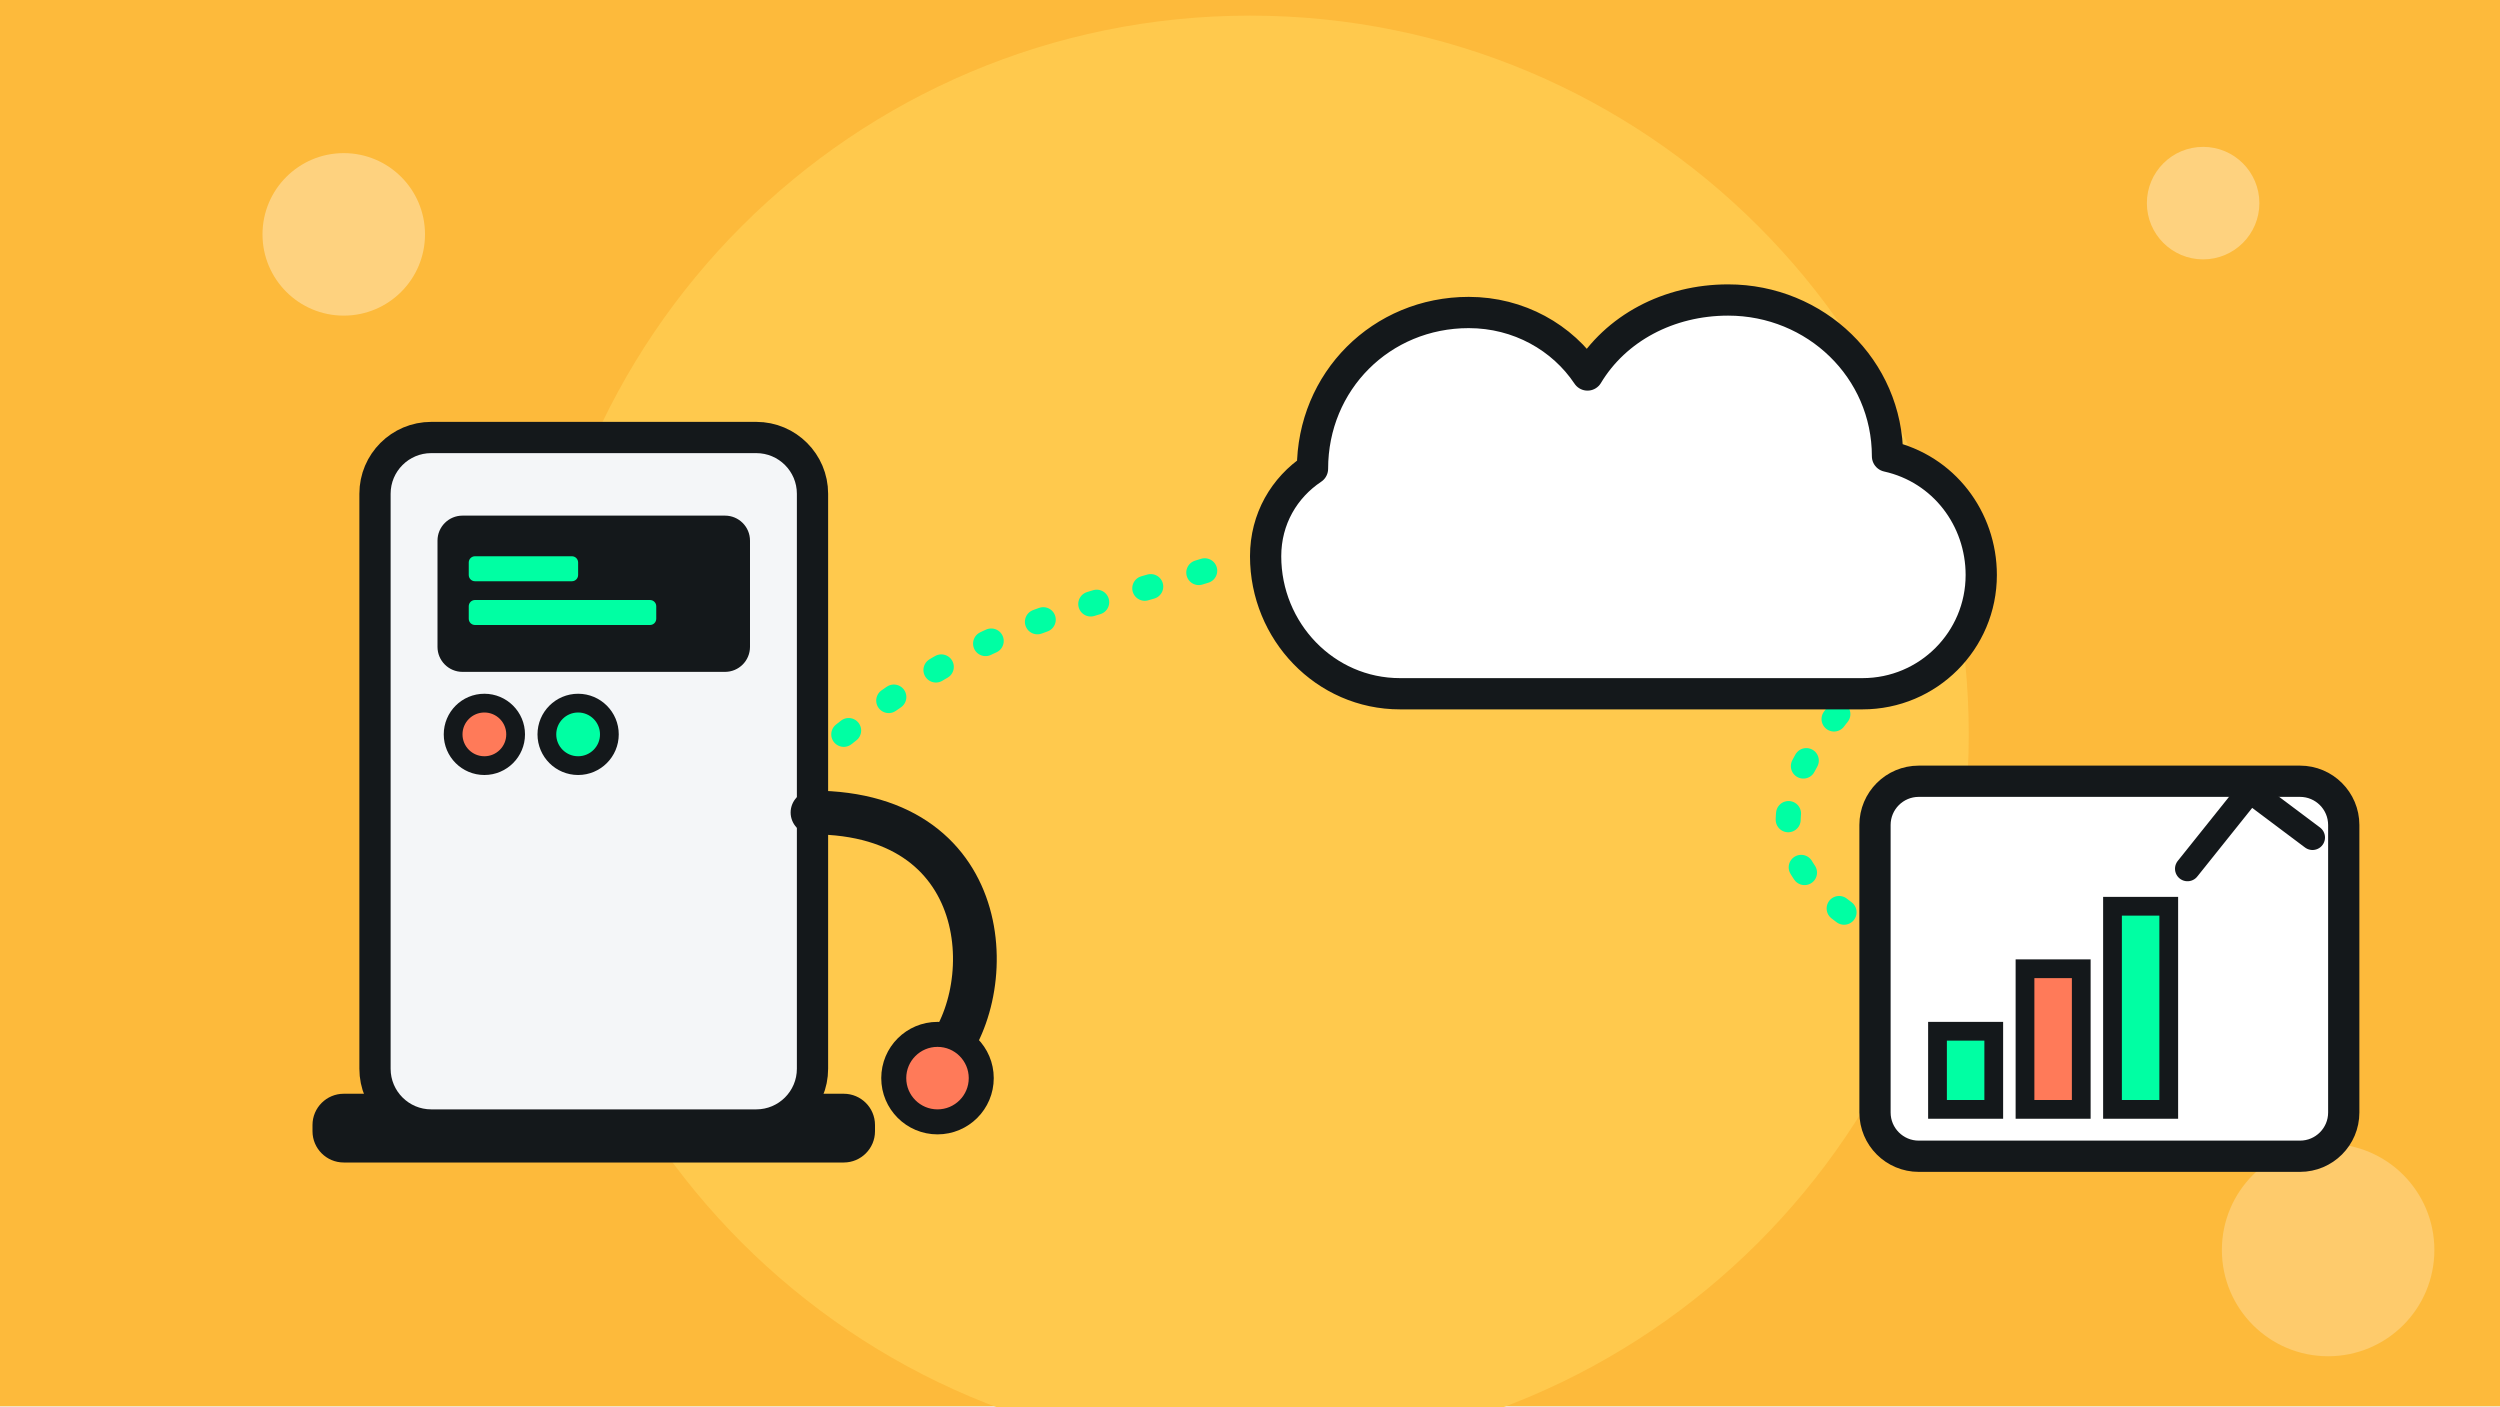
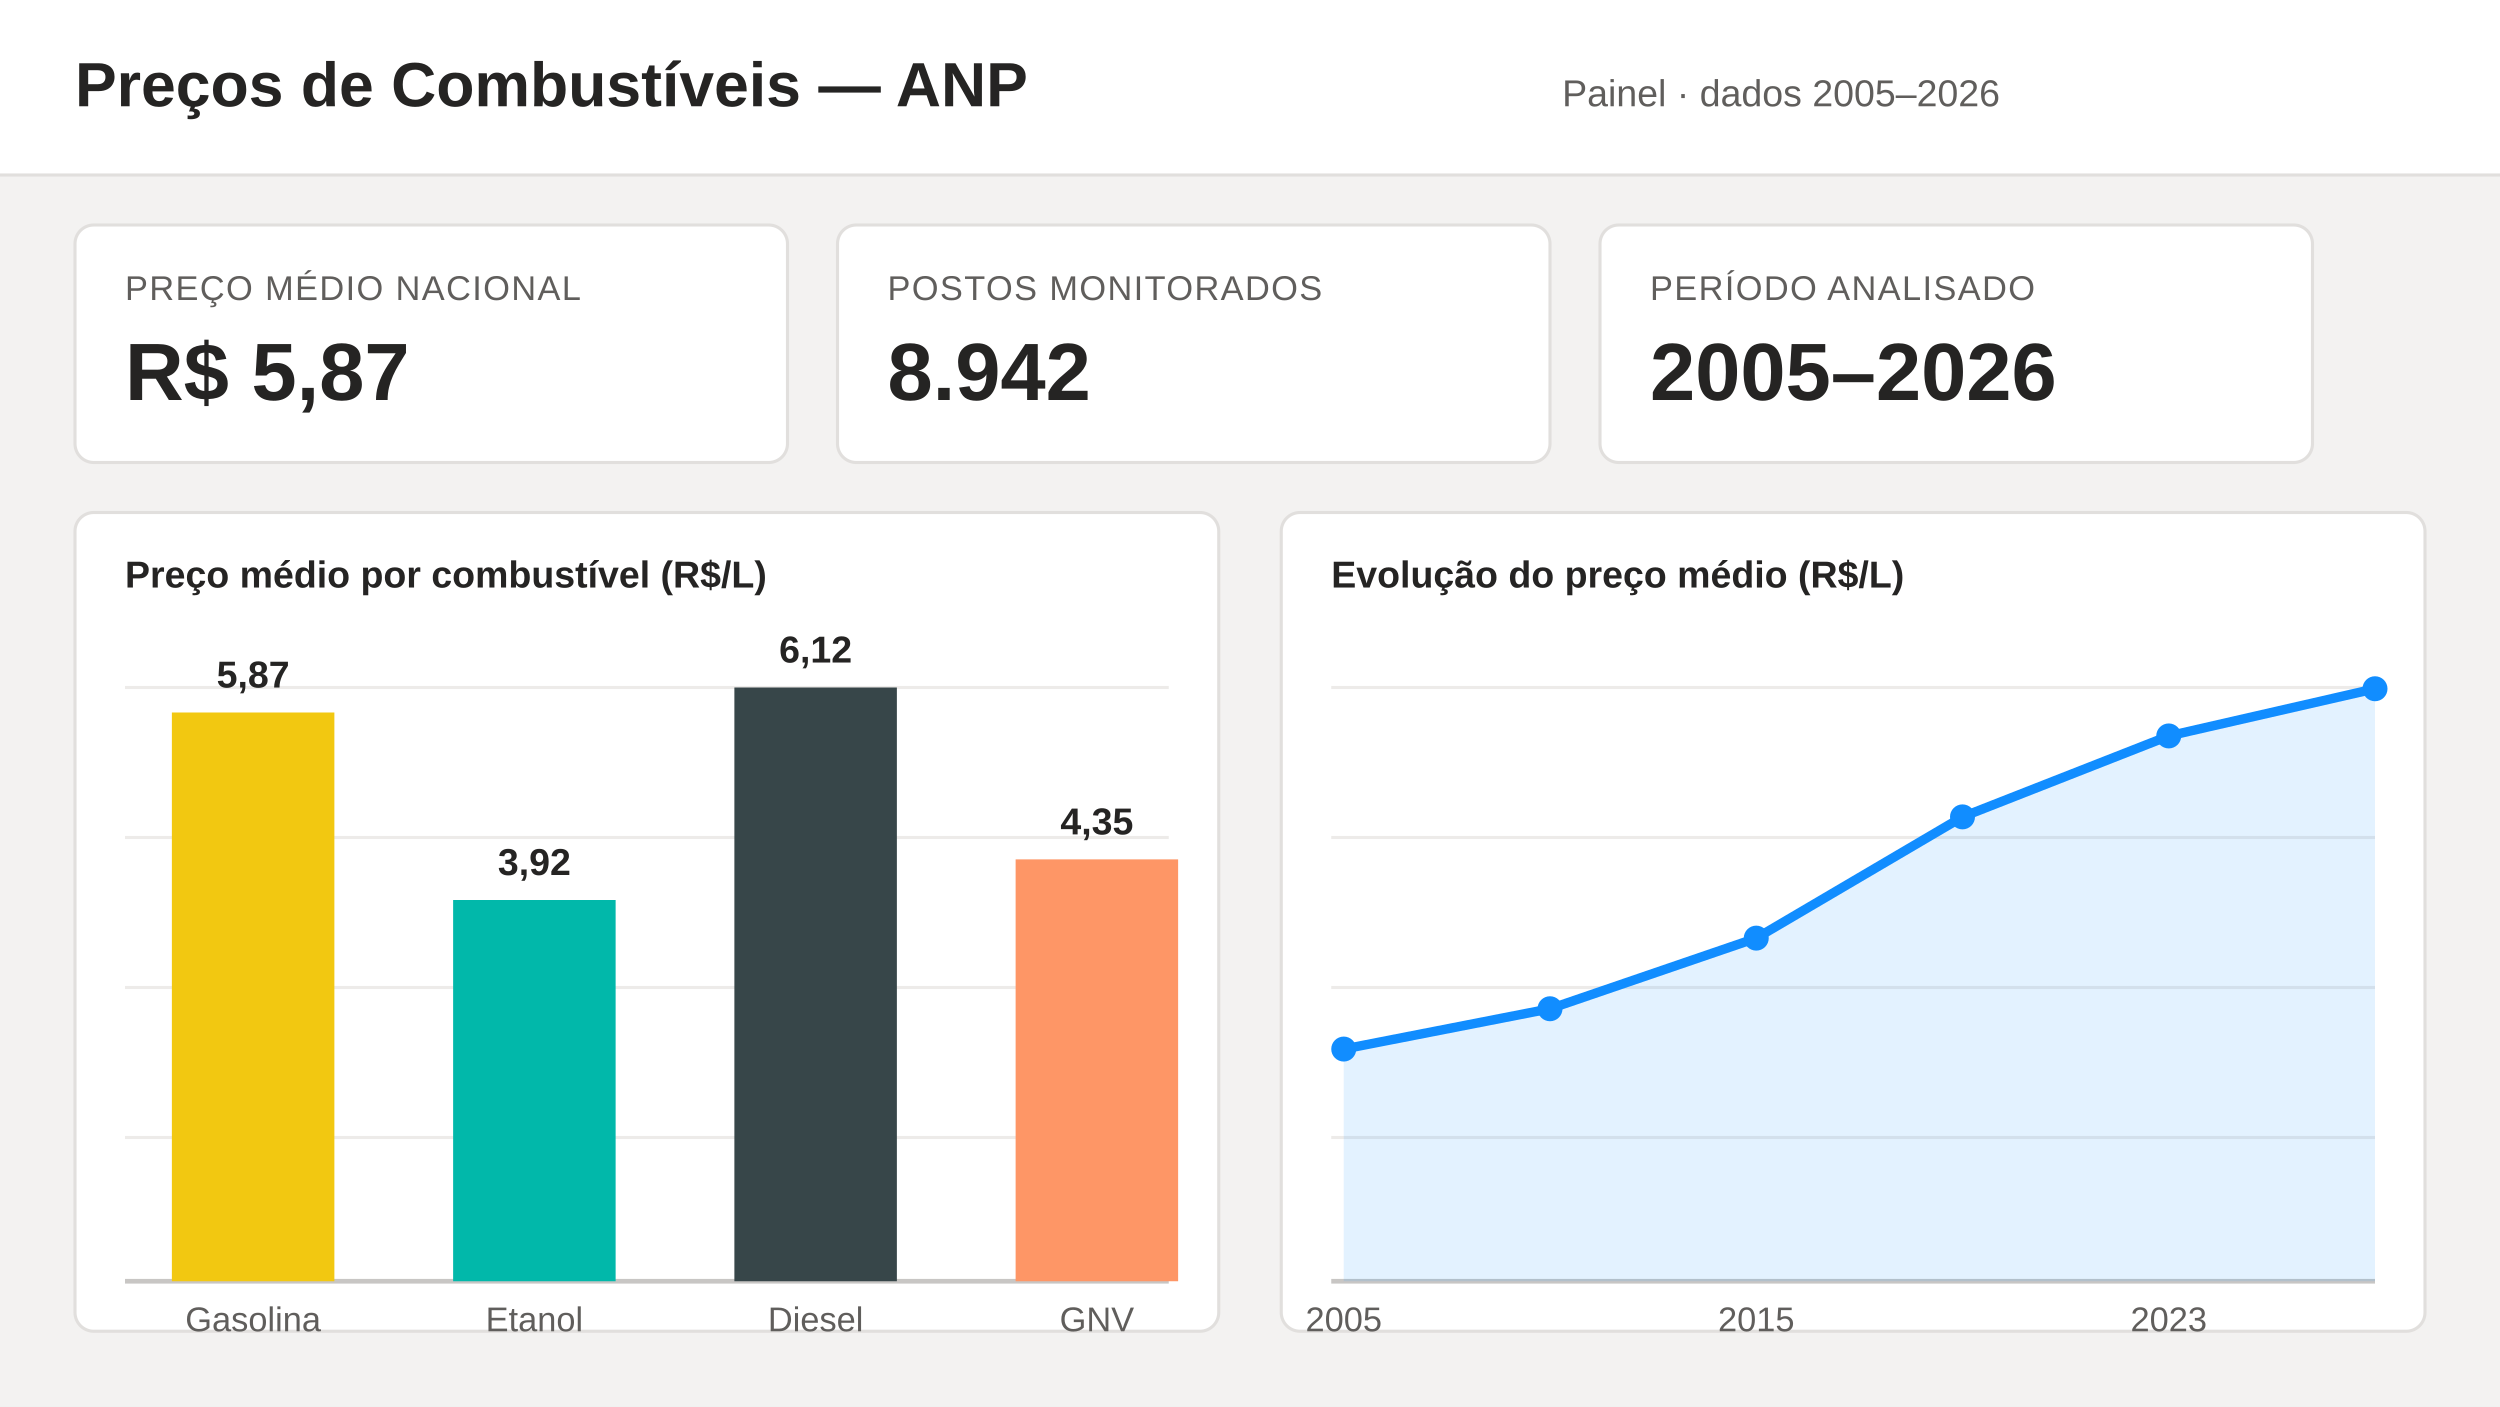
- <svg xmlns="http://www.w3.org/2000/svg" viewBox="0 0 800 450" role="img" aria-label="ANP fuel prices ELT pipeline illustration">
-   <rect width="800" height="450" fill="#FDBA3B" />
-   <circle cx="400" cy="235" r="230" fill="#FFC94D" />
-   <circle cx="110" cy="75" r="26" fill="#FFFFFF" opacity="0.35" />
-   <circle cx="705" cy="65" r="18" fill="#FFFFFF" opacity="0.35" />
-   <circle cx="745" cy="400" r="34" fill="#FFFFFF" opacity="0.25" />
-   <path d="M270 235 C320 195 350 195 400 178" stroke="#00ffa3" stroke-width="8" fill="none" stroke-dasharray="2 16" stroke-linecap="round" />
-   <path d="M600 215 C562 255 562 278 606 302" stroke="#00ffa3" stroke-width="8" fill="none" stroke-dasharray="2 16" stroke-linecap="round" />
-   <path d="M420 150 C420 122 442 100 470 100 C486 100 500 108 508 120 C517 105 534 96 553 96 C581 96 604 118 604 146 C622 150 634 166 634 184 C634 205 617 222 596 222 L448 222 C424 222 405 202 405 178 C405 166 411 156 420 150 Z" fill="#FFFFFF" stroke="#14181b" stroke-width="10" stroke-linejoin="round" stroke-linecap="round" />
-   <rect x="100" y="350" width="180" height="22" rx="10" fill="#14181b" />
-   <rect x="120" y="140" width="140" height="220" rx="18" fill="#F4F6F8" stroke="#14181b" stroke-width="10" />
-   <rect x="140" y="165" width="100" height="50" rx="8" fill="#14181b" />
-   <rect x="150" y="178" width="35" height="8" rx="2" fill="#00ffa3" />
-   <rect x="150" y="192" width="60" height="8" rx="2" fill="#00ffa3" />
-   <circle cx="155" cy="235" r="10" fill="#FF7A59" stroke="#14181b" stroke-width="6" />
-   <circle cx="185" cy="235" r="10" fill="#00ffa3" stroke="#14181b" stroke-width="6" />
-   <path d="M260 260 C320 260 320 320 300 340" stroke="#14181b" stroke-width="14" fill="none" stroke-linecap="round" />
-   <circle cx="300" cy="345" r="14" fill="#FF7A59" stroke="#14181b" stroke-width="8" />
-   <rect x="600" y="250" width="150" height="120" rx="14" fill="#FFFFFF" stroke="#14181b" stroke-width="10" />
-   <rect x="620" y="330" width="18" height="25" fill="#00ffa3" stroke="#14181b" stroke-width="6" />
-   <rect x="648" y="310" width="18" height="45" fill="#FF7A59" stroke="#14181b" stroke-width="6" />
-   <rect x="676" y="290" width="18" height="65" fill="#00ffa3" stroke="#14181b" stroke-width="6" />
-   <path d="M700 278 l20 -25 l20 15" stroke="#14181b" stroke-width="8" fill="none" stroke-linecap="round" stroke-linejoin="round" />
+ <svg xmlns="http://www.w3.org/2000/svg" viewBox="0 0 800 450" role="img" aria-label="Painel estilo Power BI com preços médios de combustíveis da ANP">
+   <rect width="800" height="450" fill="#F3F2F1" />
+   <rect width="800" height="56" fill="#FFFFFF" />
+   <line x1="0" y1="56" x2="800" y2="56" stroke="#E1DFDD" stroke-width="1" />
+   <text x="24" y="34" font-family="'Segoe UI','Helvetica Neue',Arial,sans-serif" font-size="20" font-weight="700" fill="#252423">Preços de Combustíveis — ANP</text>
+   <text x="640" y="34" font-family="'Segoe UI','Helvetica Neue',Arial,sans-serif" font-size="12" fill="#605E5C" text-anchor="end">Painel · dados 2005–2026</text>
+   <g font-family="'Segoe UI','Helvetica Neue',Arial,sans-serif">
+     <rect x="24" y="72" width="228" height="76" rx="6" fill="#FFFFFF" stroke="#E1DFDD" />
+     <text x="40" y="96" font-size="11" letter-spacing="0.04em" fill="#605E5C">PREÇO MÉDIO NACIONAL</text>
+     <text x="40" y="128" font-size="26" font-weight="700" fill="#252423">R$ 5,87</text>
+     <rect x="268" y="72" width="228" height="76" rx="6" fill="#FFFFFF" stroke="#E1DFDD" />
+     <text x="284" y="96" font-size="11" letter-spacing="0.04em" fill="#605E5C">POSTOS MONITORADOS</text>
+     <text x="284" y="128" font-size="26" font-weight="700" fill="#252423">8.942</text>
+     <rect x="512" y="72" width="228" height="76" rx="6" fill="#FFFFFF" stroke="#E1DFDD" />
+     <text x="528" y="96" font-size="11" letter-spacing="0.04em" fill="#605E5C">PERÍODO ANALISADO</text>
+     <text x="528" y="128" font-size="26" font-weight="700" fill="#252423">2005–2026</text>
+   </g>
+   <rect x="24" y="164" width="366" height="262" rx="6" fill="#FFFFFF" stroke="#E1DFDD" />
+   <text x="40" y="188" font-family="'Segoe UI','Helvetica Neue',Arial,sans-serif" font-size="12" font-weight="600" fill="#252423">Preço médio por combustível (R$/L)</text>
+   <g stroke="#EDEBE9" stroke-width="1">
+     <line x1="40" y1="220" x2="374" y2="220" />
+     <line x1="40" y1="268" x2="374" y2="268" />
+     <line x1="40" y1="316" x2="374" y2="316" />
+     <line x1="40" y1="364" x2="374" y2="364" />
+   </g>
+   <line x1="40" y1="410" x2="374" y2="410" stroke="#C8C6C4" stroke-width="1.5" />
+   <g font-family="'Segoe UI','Helvetica Neue',Arial,sans-serif">
+     <rect x="55" y="228" width="52" height="182" fill="#F2C811" />
+     <text x="81" y="220" font-size="12" font-weight="600" fill="#252423" text-anchor="middle">5,87</text>
+     <text x="81" y="426" font-size="11" fill="#605E5C" text-anchor="middle">Gasolina</text>
+     <rect x="145" y="288" width="52" height="122" fill="#01B8AA" />
+     <text x="171" y="280" font-size="12" font-weight="600" fill="#252423" text-anchor="middle">3,92</text>
+     <text x="171" y="426" font-size="11" fill="#605E5C" text-anchor="middle">Etanol</text>
+     <rect x="235" y="220" width="52" height="190" fill="#374649" />
+     <text x="261" y="212" font-size="12" font-weight="600" fill="#252423" text-anchor="middle">6,12</text>
+     <text x="261" y="426" font-size="11" fill="#605E5C" text-anchor="middle">Diesel</text>
+     <rect x="325" y="275" width="52" height="135" fill="#FE9666" />
+     <text x="351" y="267" font-size="12" font-weight="600" fill="#252423" text-anchor="middle">4,35</text>
+     <text x="351" y="426" font-size="11" fill="#605E5C" text-anchor="middle">GNV</text>
+   </g>
+   <rect x="410" y="164" width="366" height="262" rx="6" fill="#FFFFFF" stroke="#E1DFDD" />
+   <text x="426" y="188" font-family="'Segoe UI','Helvetica Neue',Arial,sans-serif" font-size="12" font-weight="600" fill="#252423">Evolução do preço médio (R$/L)</text>
+   <g stroke="#EDEBE9" stroke-width="1">
+     <line x1="426" y1="220" x2="760" y2="220" />
+     <line x1="426" y1="268" x2="760" y2="268" />
+     <line x1="426" y1="316" x2="760" y2="316" />
+     <line x1="426" y1="364" x2="760" y2="364" />
+   </g>
+   <line x1="426" y1="410" x2="760" y2="410" stroke="#C8C6C4" stroke-width="1.5" />
+   <path d="M430 410 L430 335.7 L496 322.8 L562 300.2 L628 261.4 L694 235.5 L760 220.4 L760 410 Z" fill="#118DFF" opacity="0.12" />
+   <path d="M430 335.7 L496 322.8 L562 300.2 L628 261.4 L694 235.5 L760 220.4" fill="none" stroke="#118DFF" stroke-width="3" stroke-linecap="round" stroke-linejoin="round" />
+   <g fill="#118DFF">
+     <circle cx="430" cy="335.7" r="4" />
+     <circle cx="496" cy="322.8" r="4" />
+     <circle cx="562" cy="300.2" r="4" />
+     <circle cx="628" cy="261.4" r="4" />
+     <circle cx="694" cy="235.5" r="4" />
+     <circle cx="760" cy="220.4" r="4" />
+   </g>
+   <g font-family="'Segoe UI','Helvetica Neue',Arial,sans-serif" font-size="11" fill="#605E5C" text-anchor="middle">
+     <text x="430" y="426">2005</text>
+     <text x="562" y="426">2015</text>
+     <text x="694" y="426">2023</text>
+   </g>
</svg>
